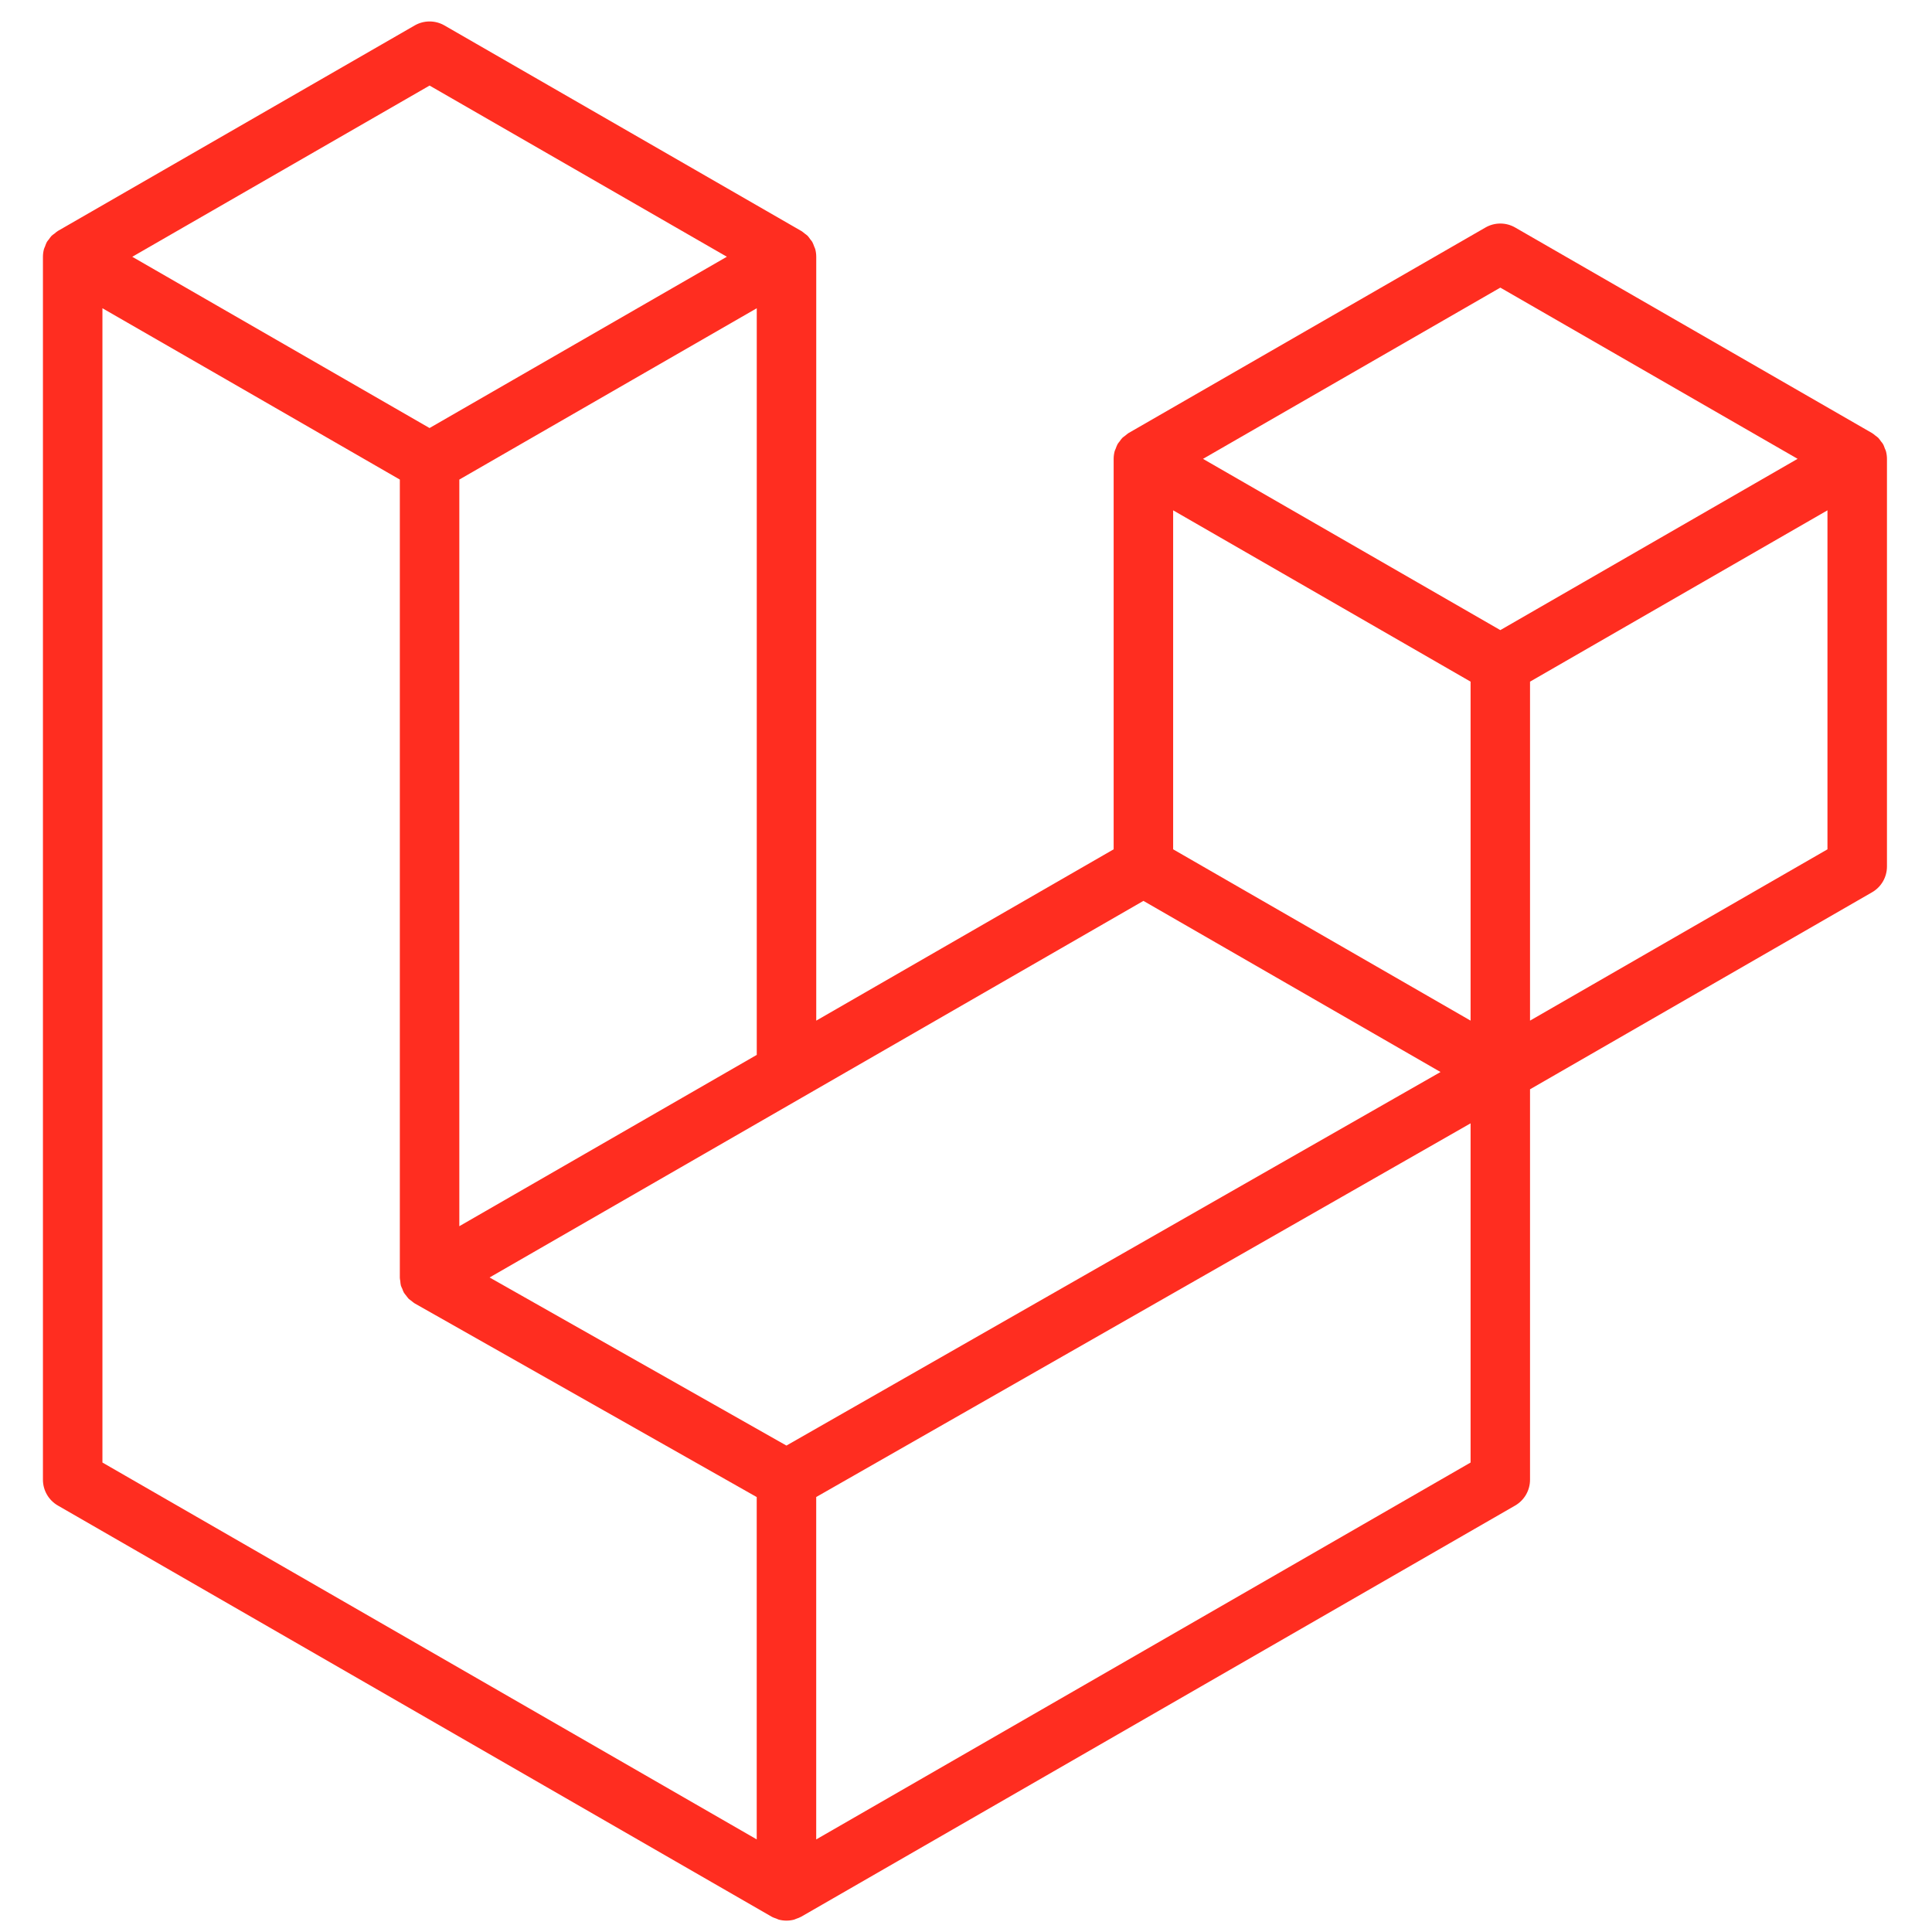
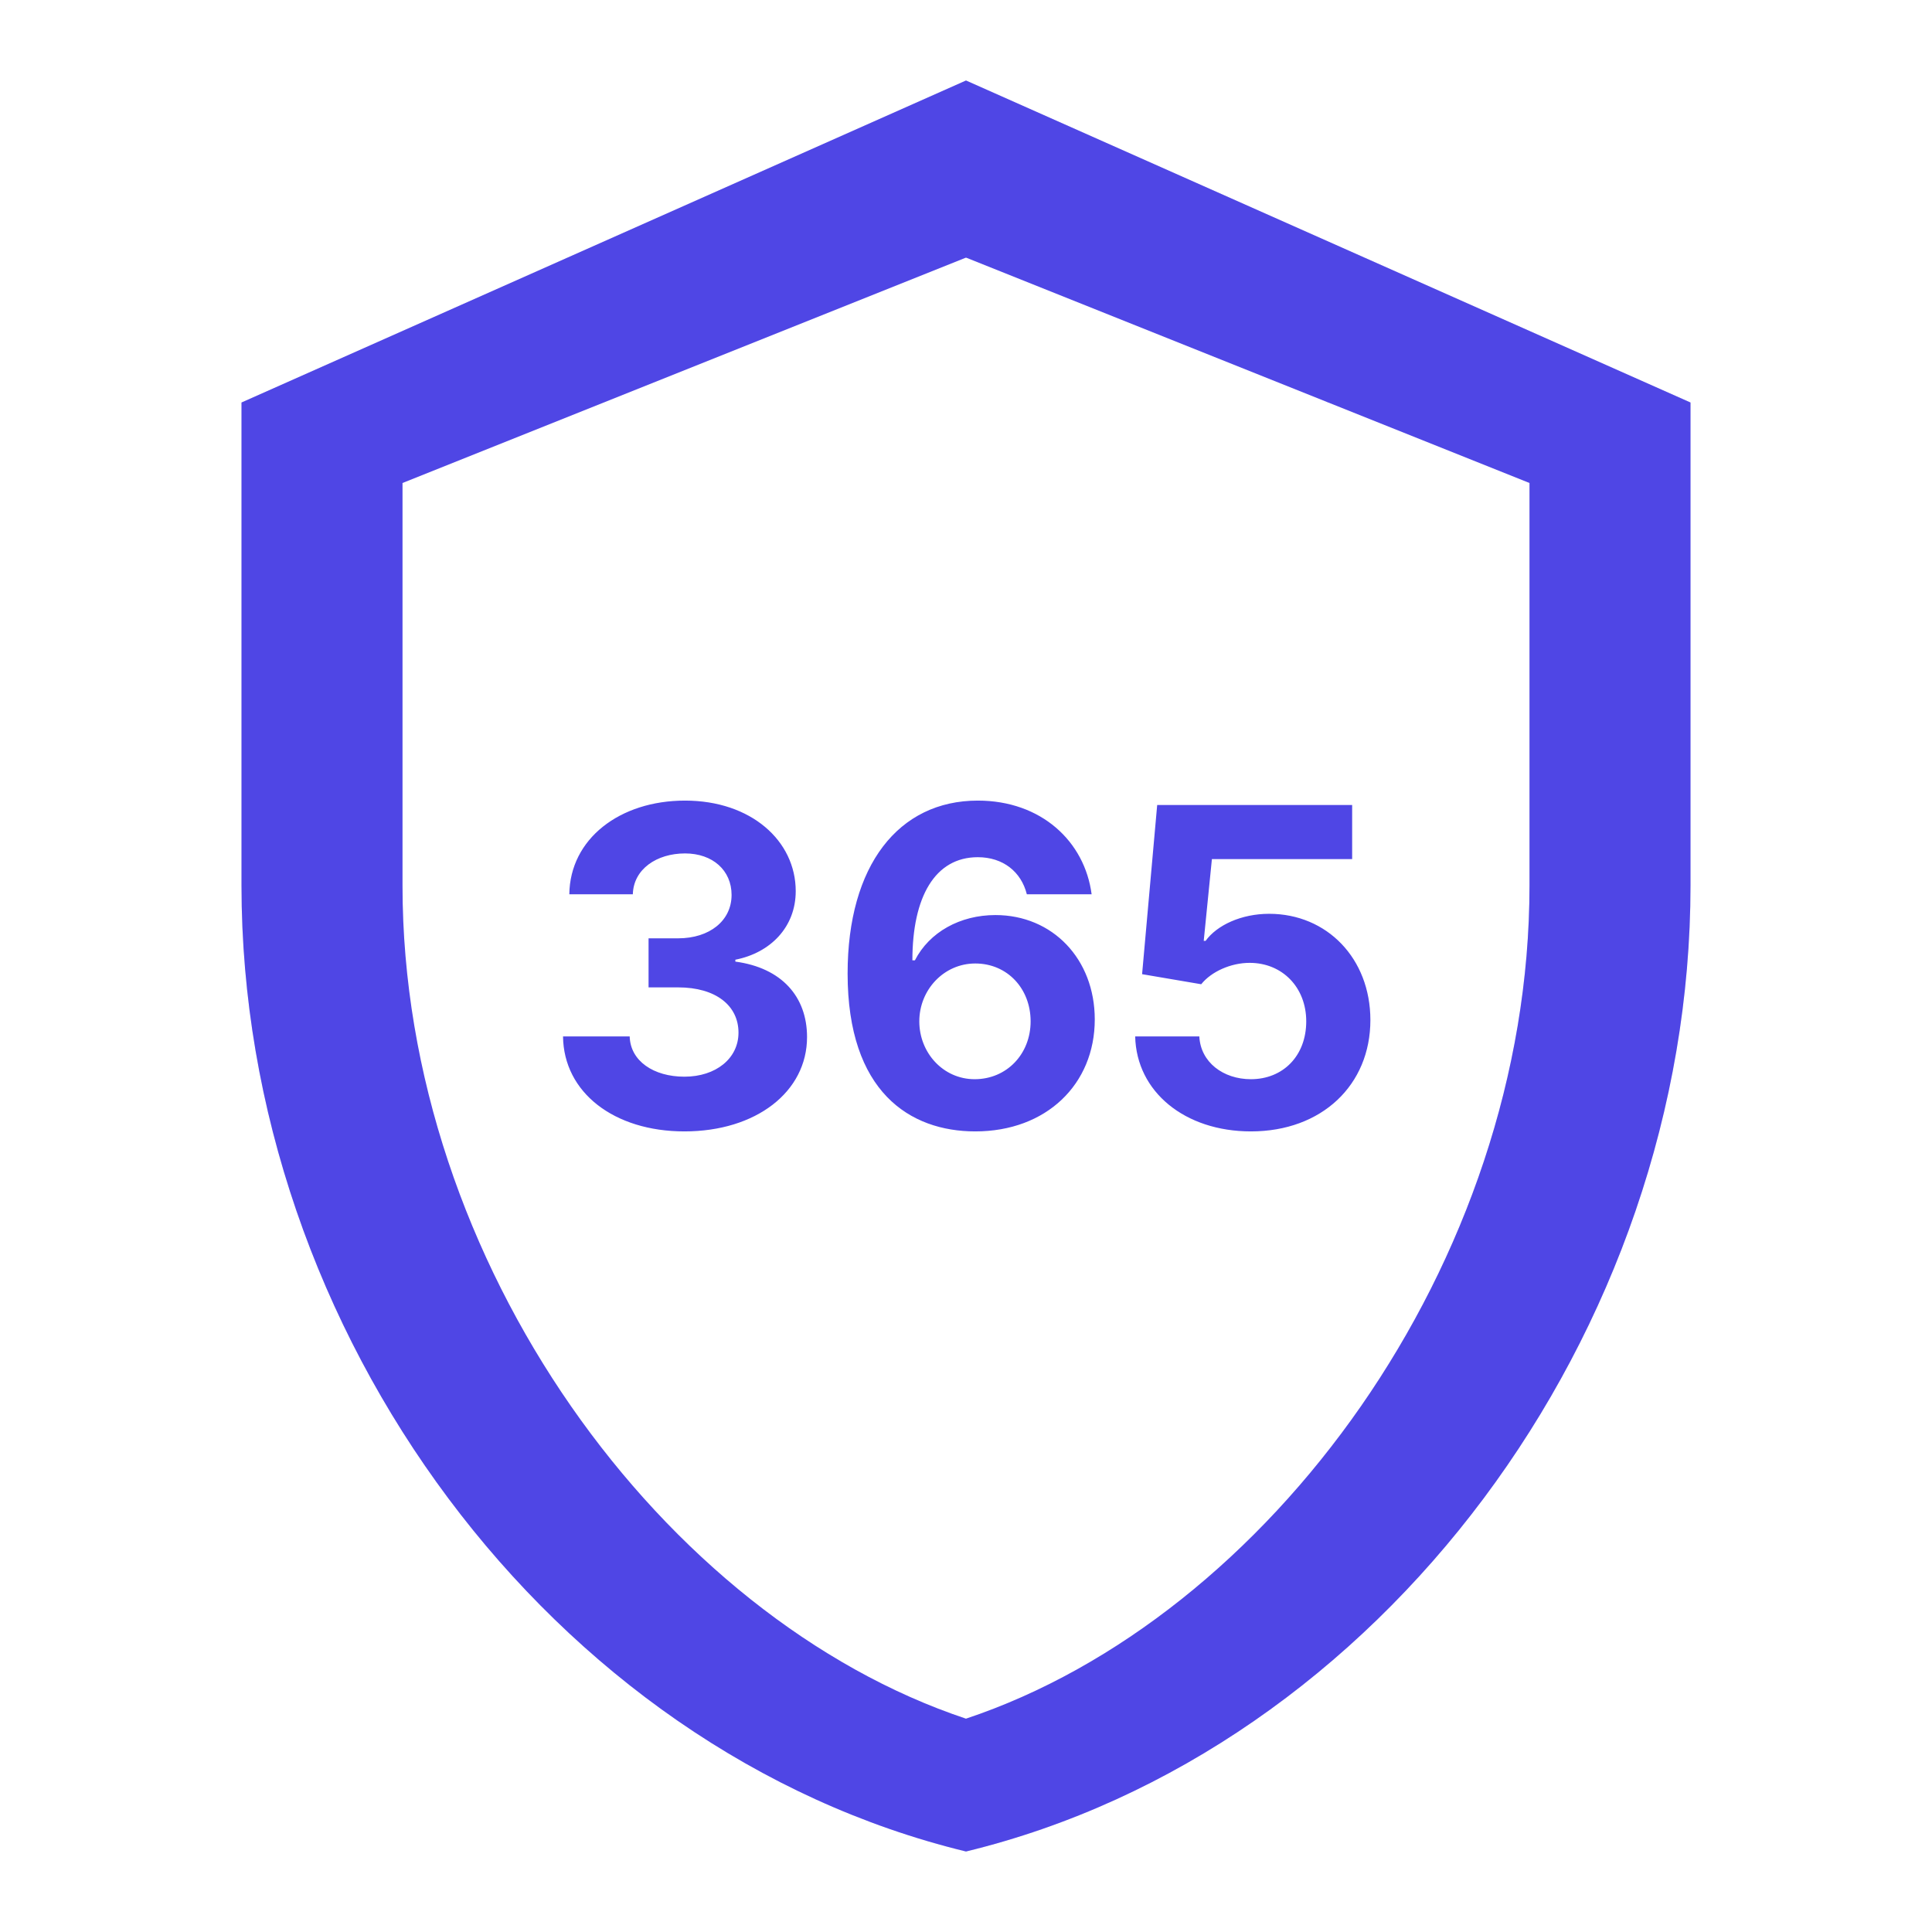
- <svg xmlns="http://www.w3.org/2000/svg" width="166" height="166" viewBox="0 0 166 166" fill="none">
-   <path fill-rule="evenodd" clip-rule="evenodd" d="M162.041 38.759C162.099 38.977 162.129 39.201 162.13 39.426V74.452C162.13 74.902 162.011 75.344 161.786 75.733C161.561 76.122 161.237 76.444 160.847 76.668L131.462 93.594V127.141C131.462 128.054 130.977 128.897 130.186 129.357L68.847 164.683C68.707 164.763 68.554 164.814 68.401 164.868C68.343 164.887 68.289 164.922 68.228 164.938C67.8 165.051 67.349 165.051 66.92 164.938C66.85 164.919 66.786 164.881 66.719 164.855C66.579 164.804 66.432 164.76 66.298 164.683L4.972 129.357C4.583 129.133 4.259 128.81 4.034 128.421C3.808 128.032 3.69 127.591 3.689 127.141L3.689 22.063C3.689 21.834 3.721 21.61 3.779 21.393C3.798 21.32 3.843 21.253 3.868 21.179C3.916 21.045 3.961 20.908 4.031 20.783C4.079 20.7 4.149 20.633 4.206 20.557C4.28 20.454 4.347 20.349 4.433 20.26C4.506 20.186 4.602 20.132 4.685 20.068C4.778 19.992 4.861 19.909 4.966 19.848L35.633 2.185C36.022 1.961 36.462 1.844 36.91 1.844C37.358 1.844 37.798 1.961 38.186 2.185L68.851 19.848H68.857C68.959 19.912 69.045 19.992 69.138 20.065C69.221 20.129 69.313 20.186 69.387 20.257C69.476 20.349 69.54 20.454 69.616 20.557C69.671 20.633 69.744 20.7 69.789 20.783C69.862 20.911 69.904 21.045 69.955 21.179C69.98 21.253 70.025 21.32 70.044 21.396C70.103 21.614 70.133 21.838 70.133 22.063V87.694L95.686 72.974V39.423C95.686 39.2 95.718 38.973 95.775 38.759C95.798 38.683 95.839 38.615 95.865 38.542C95.916 38.408 95.96 38.271 96.031 38.146C96.079 38.063 96.149 37.996 96.203 37.92C96.279 37.818 96.343 37.712 96.433 37.623C96.506 37.549 96.599 37.495 96.681 37.431C96.777 37.355 96.86 37.272 96.962 37.211L127.633 19.548C128.021 19.324 128.461 19.206 128.91 19.206C129.358 19.206 129.798 19.324 130.186 19.548L160.85 37.211C160.959 37.275 161.042 37.355 161.137 37.428C161.217 37.492 161.31 37.549 161.383 37.62C161.473 37.712 161.536 37.818 161.613 37.92C161.67 37.996 161.741 38.063 161.785 38.146C161.859 38.271 161.9 38.408 161.951 38.542C161.98 38.615 162.021 38.683 162.041 38.759ZM157.018 72.974V43.848L146.287 50.028L131.462 58.568V87.694L157.021 72.974H157.018ZM126.354 125.663V96.518L111.771 104.85L70.13 128.626V158.046L126.354 125.663ZM8.801 26.485V125.663L65.018 158.043V128.629L35.649 112L35.64 111.994L35.627 111.988C35.528 111.93 35.445 111.847 35.353 111.777C35.273 111.713 35.18 111.662 35.11 111.592L35.104 111.582C35.021 111.502 34.963 111.403 34.893 111.314C34.829 111.228 34.753 111.154 34.702 111.065L34.699 111.055C34.641 110.96 34.606 110.845 34.565 110.736C34.523 110.64 34.469 110.551 34.443 110.449C34.411 110.328 34.405 110.197 34.392 110.072C34.379 109.976 34.354 109.881 34.354 109.785V109.778V41.205L19.532 32.662L8.801 26.485ZM36.913 7.35L11.364 22.063L36.907 36.777L62.453 22.06L36.907 7.35H36.913ZM50.2 99.174L65.022 90.637V26.485L54.291 32.665L39.466 41.205V105.357L50.2 99.174ZM128.91 24.713L103.363 39.426L128.91 54.14L154.453 39.423L128.91 24.713ZM126.354 58.568L111.529 50.028L100.798 43.848V72.974L115.619 81.511L126.354 87.694V58.568ZM67.571 124.205L105.042 102.803L123.772 92.109L98.245 77.405L68.854 94.334L42.066 109.762L67.571 124.205Z" fill="#FF2D20" />
+ <svg xmlns="http://www.w3.org/2000/svg" viewBox="0 0 48 48">
+   <path fill="#4F46E5" d="M24 2L6 10v12c0 11.1 7.7 21.5 18 24 10.3-2.5 18-12.9 18-24V10L24 2zm0 4.4L38 12v10c0 9.4-6.5 18.2-14 20.7V4.4zM10 12l14-5.6v38.3C16.5 42.2 10 33.4 10 22V12z" opacity="0.15" />
+   <path fill="#4F46E5" d="M24 2L6 10v12c0 11.1 7.7 21.5 18 24 10.3-2.5 18-12.9 18-24V10L24 2zm14 20c0 9.4-6.5 18.2-14 20.7C16.5 40.2 10 31.4 10 22V12l14-5.6L38 12v10z" />
+   <text x="24" y="28" text-anchor="middle" fill="#4F46E5" font-family="Inter, system-ui, sans-serif" font-size="11" font-weight="700">365</text>
</svg>
